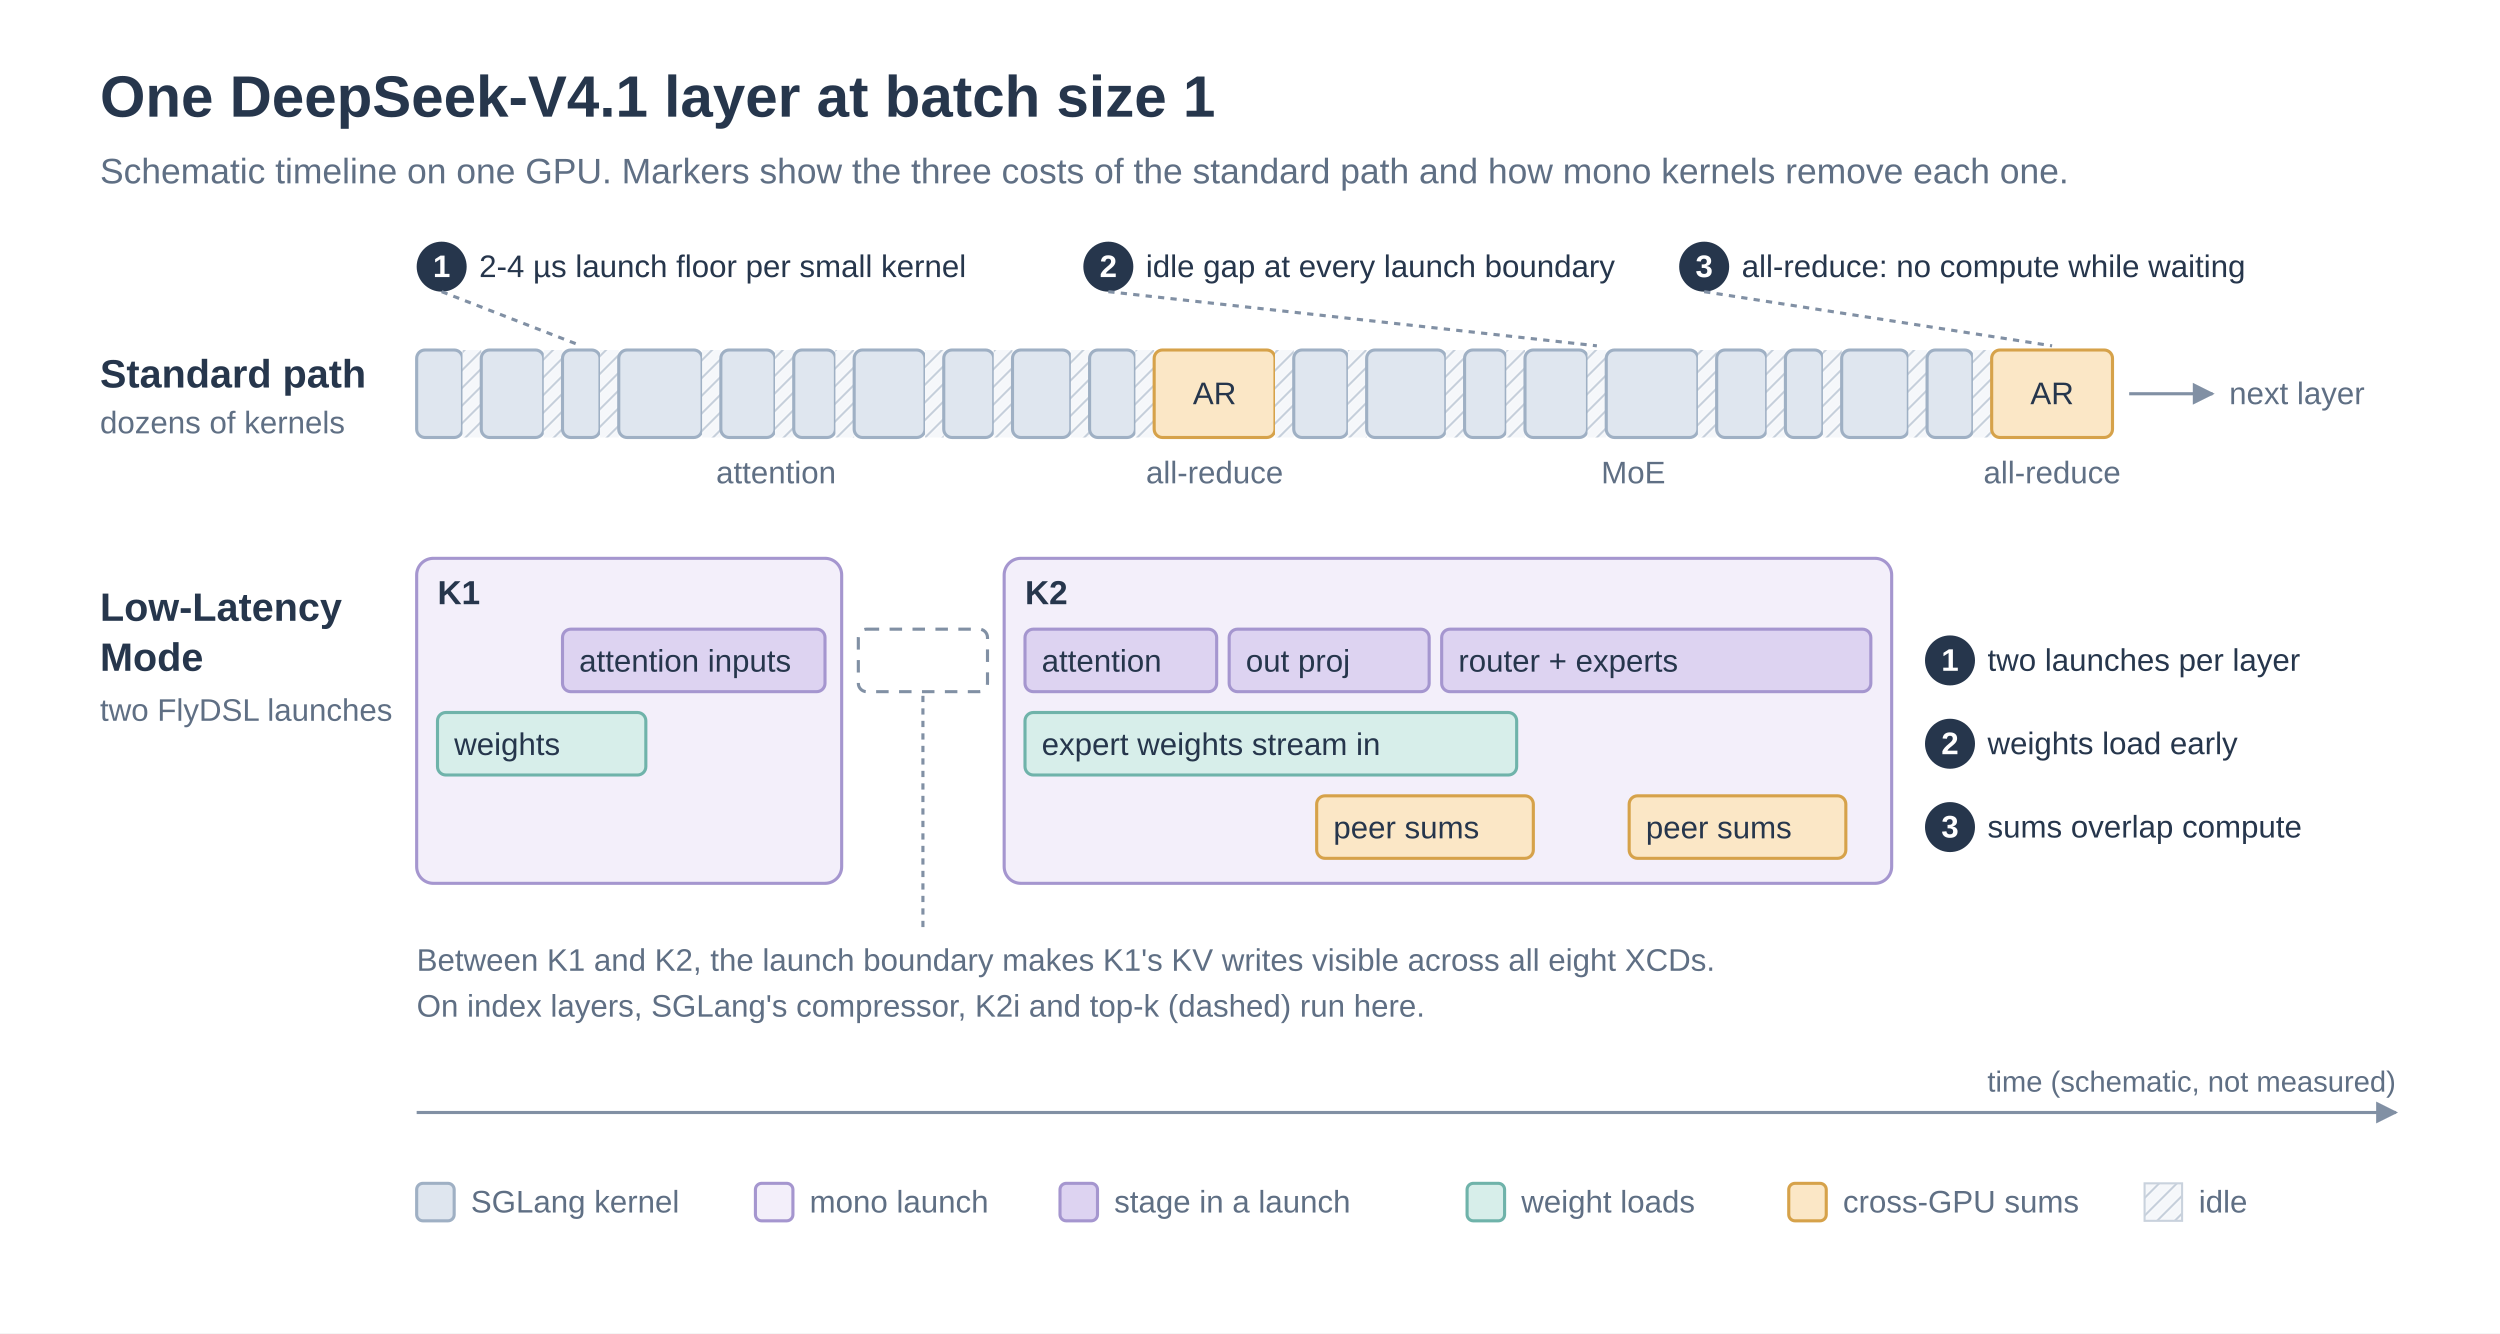
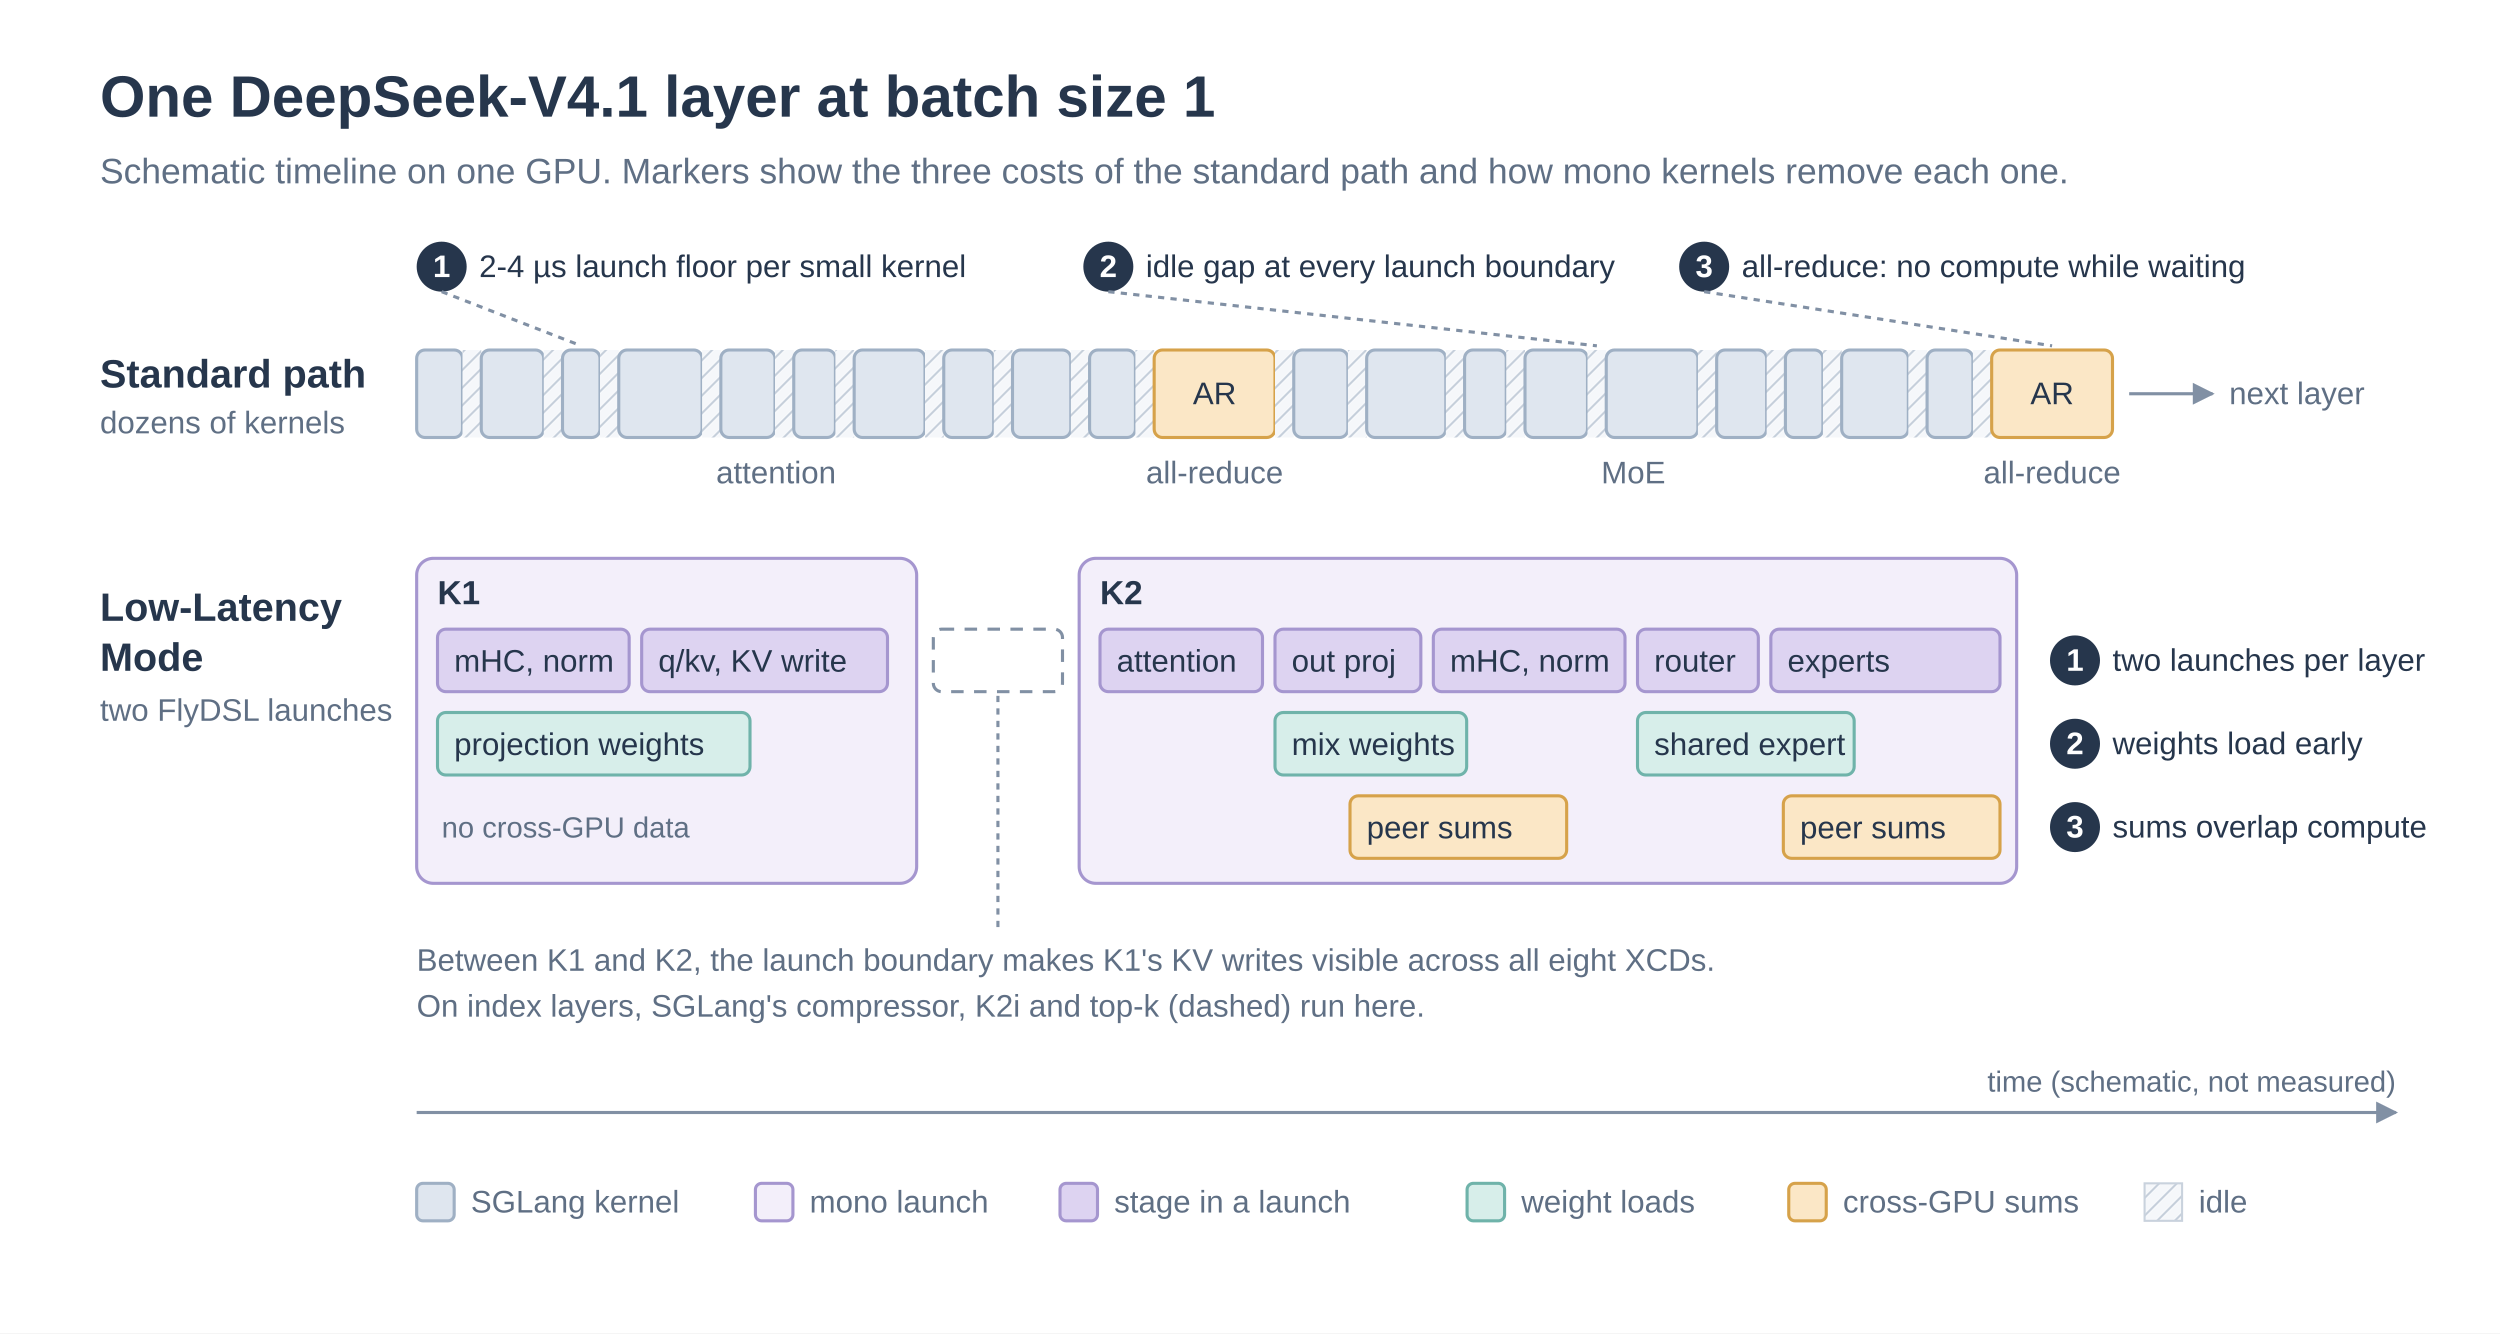
<svg xmlns="http://www.w3.org/2000/svg" width="1200" height="640" viewBox="0 0 1200 640" role="img" aria-labelledby="title desc">
  <defs>
    <pattern id="idle" width="6" height="6" patternUnits="userSpaceOnUse" patternTransform="rotate(45)">
      <rect width="6" height="6" fill="#f5f7fa" />
      <line x1="0" y1="0" x2="0" y2="6" stroke="#c9d2dd" stroke-width="2" />
    </pattern>
    <marker id="arrow" viewBox="0 0 10 10" refX="9" refY="5" markerWidth="7" markerHeight="7" orient="auto">
      <path d="M0 0 10 5 0 10" fill="#8190a4" />
    </marker>
  </defs>
  <rect width="1200" height="640" fill="white" />
  <text x="48.0" y="56.0" text-anchor="start" font-family="Arial, Helvetica, sans-serif" font-size="28" font-weight="700" fill="#26364c">One DeepSeek-V4.1 layer at batch size 1</text>
  <text x="48.0" y="88.0" text-anchor="start" font-family="Arial, Helvetica, sans-serif" font-size="17" font-weight="400" fill="#5f6f84">Schematic timeline on one GPU. Markers show the three costs of the standard path and how mono kernels remove each one.</text>
  <text x="48.0" y="186.0" text-anchor="start" font-family="Arial, Helvetica, sans-serif" font-size="19" font-weight="700" fill="#26364c">Standard path</text>
  <text x="48.0" y="208.0" text-anchor="start" font-family="Arial, Helvetica, sans-serif" font-size="15" font-weight="400" fill="#5f6f84">dozens of kernels</text>
  <rect x="200.0" y="168.0" width="22.0" height="42.0" rx="4" fill="#dfe6ef" stroke="#9fb0c4" stroke-width="1.5" />
  <rect x="222" y="168" width="9" height="42" fill="url(#idle)" />
  <rect x="231.0" y="168.0" width="30.0" height="42.0" rx="4" fill="#dfe6ef" stroke="#9fb0c4" stroke-width="1.5" />
  <rect x="261" y="168" width="9" height="42" fill="url(#idle)" />
  <rect x="270.0" y="168.0" width="18.0" height="42.0" rx="4" fill="#dfe6ef" stroke="#9fb0c4" stroke-width="1.5" />
  <rect x="288" y="168" width="9" height="42" fill="url(#idle)" />
  <rect x="297.0" y="168.0" width="40.0" height="42.0" rx="4" fill="#dfe6ef" stroke="#9fb0c4" stroke-width="1.5" />
  <rect x="337" y="168" width="9" height="42" fill="url(#idle)" />
  <rect x="346.0" y="168.0" width="26.0" height="42.0" rx="4" fill="#dfe6ef" stroke="#9fb0c4" stroke-width="1.5" />
  <rect x="372" y="168" width="9" height="42" fill="url(#idle)" />
  <rect x="381.0" y="168.0" width="20.0" height="42.0" rx="4" fill="#dfe6ef" stroke="#9fb0c4" stroke-width="1.5" />
  <rect x="401" y="168" width="9" height="42" fill="url(#idle)" />
  <rect x="410.0" y="168.0" width="34.0" height="42.0" rx="4" fill="#dfe6ef" stroke="#9fb0c4" stroke-width="1.5" />
  <rect x="444" y="168" width="9" height="42" fill="url(#idle)" />
  <rect x="453.0" y="168.0" width="24.0" height="42.0" rx="4" fill="#dfe6ef" stroke="#9fb0c4" stroke-width="1.5" />
  <rect x="477" y="168" width="9" height="42" fill="url(#idle)" />
  <rect x="486.0" y="168.0" width="28.0" height="42.0" rx="4" fill="#dfe6ef" stroke="#9fb0c4" stroke-width="1.5" />
  <rect x="514" y="168" width="9" height="42" fill="url(#idle)" />
  <rect x="523.0" y="168.0" width="22.0" height="42.0" rx="4" fill="#dfe6ef" stroke="#9fb0c4" stroke-width="1.5" />
  <rect x="545" y="168" width="9" height="42" fill="url(#idle)" />
  <rect x="554.0" y="168.0" width="58.0" height="42.0" rx="4" fill="#fbe7c6" stroke="#d6a24a" stroke-width="1.5" />
  <text x="583.0" y="194.0" text-anchor="middle" font-family="Arial, Helvetica, sans-serif" font-size="15" font-weight="400" fill="#26364c">AR</text>
  <rect x="612" y="168" width="9" height="42" fill="url(#idle)" />
  <rect x="621.0" y="168.0" width="26.0" height="42.0" rx="4" fill="#dfe6ef" stroke="#9fb0c4" stroke-width="1.5" />
  <rect x="647" y="168" width="9" height="42" fill="url(#idle)" />
  <rect x="656.0" y="168.0" width="38.0" height="42.0" rx="4" fill="#dfe6ef" stroke="#9fb0c4" stroke-width="1.5" />
  <rect x="694" y="168" width="9" height="42" fill="url(#idle)" />
  <rect x="703.0" y="168.0" width="20.0" height="42.0" rx="4" fill="#dfe6ef" stroke="#9fb0c4" stroke-width="1.5" />
  <rect x="723" y="168" width="9" height="42" fill="url(#idle)" />
  <rect x="732.0" y="168.0" width="30.0" height="42.0" rx="4" fill="#dfe6ef" stroke="#9fb0c4" stroke-width="1.5" />
  <rect x="762" y="168" width="9" height="42" fill="url(#idle)" />
  <rect x="771.0" y="168.0" width="44.0" height="42.0" rx="4" fill="#dfe6ef" stroke="#9fb0c4" stroke-width="1.5" />
  <rect x="815" y="168" width="9" height="42" fill="url(#idle)" />
  <rect x="824.0" y="168.0" width="24.0" height="42.0" rx="4" fill="#dfe6ef" stroke="#9fb0c4" stroke-width="1.5" />
  <rect x="848" y="168" width="9" height="42" fill="url(#idle)" />
  <rect x="857.0" y="168.0" width="18.0" height="42.0" rx="4" fill="#dfe6ef" stroke="#9fb0c4" stroke-width="1.5" />
  <rect x="875" y="168" width="9" height="42" fill="url(#idle)" />
  <rect x="884.0" y="168.0" width="32.0" height="42.0" rx="4" fill="#dfe6ef" stroke="#9fb0c4" stroke-width="1.5" />
  <rect x="916" y="168" width="9" height="42" fill="url(#idle)" />
  <rect x="925.0" y="168.0" width="22.0" height="42.0" rx="4" fill="#dfe6ef" stroke="#9fb0c4" stroke-width="1.5" />
  <rect x="947" y="168" width="9" height="42" fill="url(#idle)" />
  <rect x="956.0" y="168.0" width="58.0" height="42.0" rx="4" fill="#fbe7c6" stroke="#d6a24a" stroke-width="1.5" />
  <text x="985.0" y="194.0" text-anchor="middle" font-family="Arial, Helvetica, sans-serif" font-size="15" font-weight="400" fill="#26364c">AR</text>
  <text x="372.5" y="232.0" text-anchor="middle" font-family="Arial, Helvetica, sans-serif" font-size="15" font-weight="400" fill="#5f6f84">attention</text>
  <text x="583.0" y="232.0" text-anchor="middle" font-family="Arial, Helvetica, sans-serif" font-size="15" font-weight="400" fill="#5f6f84">all-reduce</text>
  <text x="784.0" y="232.0" text-anchor="middle" font-family="Arial, Helvetica, sans-serif" font-size="15" font-weight="400" fill="#5f6f84">MoE</text>
  <text x="985.0" y="232.0" text-anchor="middle" font-family="Arial, Helvetica, sans-serif" font-size="15" font-weight="400" fill="#5f6f84">all-reduce</text>
  <path d="M1022.0 189.0 L1062.0 189.0" stroke="#8190a4" stroke-width="1.5" fill="none" marker-end="url(#arrow)" />
  <text x="1070.0" y="194.0" text-anchor="start" font-family="Arial, Helvetica, sans-serif" font-size="15" font-weight="400" fill="#5f6f84">next layer</text>
  <circle cx="212.0" cy="128.0" r="12" fill="#26364c" />
  <text x="212.0" y="133.0" text-anchor="middle" font-family="Arial, Helvetica, sans-serif" font-size="15" font-weight="700" fill="#ffffff">1</text>
  <text x="230.0" y="133.0" text-anchor="start" font-family="Arial, Helvetica, sans-serif" font-size="15" font-weight="400" fill="#26364c">2-4 µs launch floor per small kernel</text>
  <path d="M212.0 140.0 L279.0 166.0" stroke="#8190a4" stroke-width="1.5" fill="none" stroke-dasharray="3 3" />
  <circle cx="532.0" cy="128.0" r="12" fill="#26364c" />
  <text x="532.0" y="133.0" text-anchor="middle" font-family="Arial, Helvetica, sans-serif" font-size="15" font-weight="700" fill="#ffffff">2</text>
  <text x="550.0" y="133.0" text-anchor="start" font-family="Arial, Helvetica, sans-serif" font-size="15" font-weight="400" fill="#26364c">idle gap at every launch boundary</text>
  <path d="M532.0 140.0 L766.5 166.0" stroke="#8190a4" stroke-width="1.5" fill="none" stroke-dasharray="3 3" />
  <circle cx="818.0" cy="128.0" r="12" fill="#26364c" />
  <text x="818.0" y="133.0" text-anchor="middle" font-family="Arial, Helvetica, sans-serif" font-size="15" font-weight="700" fill="#ffffff">3</text>
  <text x="836.0" y="133.0" text-anchor="start" font-family="Arial, Helvetica, sans-serif" font-size="15" font-weight="400" fill="#26364c">all-reduce: no compute while waiting</text>
  <path d="M818.0 140.0 L985.0 166.0" stroke="#8190a4" stroke-width="1.5" fill="none" stroke-dasharray="3 3" />
  <text x="48.0" y="298.0" text-anchor="start" font-family="Arial, Helvetica, sans-serif" font-size="19" font-weight="700" fill="#26364c">Low-Latency</text>
  <text x="48.0" y="322.0" text-anchor="start" font-family="Arial, Helvetica, sans-serif" font-size="19" font-weight="700" fill="#26364c">Mode</text>
  <text x="48.0" y="346.0" text-anchor="start" font-family="Arial, Helvetica, sans-serif" font-size="15" font-weight="400" fill="#5f6f84">two FlyDSL launches</text>
-   <rect x="200.0" y="268.0" width="204.0" height="156.0" rx="8" fill="#f3effa" stroke="#a596cf" stroke-width="1.5" />
+   <rect x="200.0" y="268.0" width="240.0" height="156.0" rx="8" fill="#f3effa" stroke="#a596cf" stroke-width="1.5" />
  <text x="210.0" y="290.0" text-anchor="start" font-family="Arial, Helvetica, sans-serif" font-size="16" font-weight="700" fill="#26364c">K1</text>
-   <rect x="482.0" y="268.0" width="426.0" height="156.0" rx="8" fill="#f3effa" stroke="#a596cf" stroke-width="1.5" />
-   <text x="492.0" y="290.0" text-anchor="start" font-family="Arial, Helvetica, sans-serif" font-size="16" font-weight="700" fill="#26364c">K2</text>
-   <rect x="270.0" y="302.0" width="126.0" height="30.0" rx="4" fill="#ddd3f1" stroke="#a596cf" stroke-width="1.5" />
-   <text x="278.0" y="322.4" text-anchor="start" font-family="Arial, Helvetica, sans-serif" font-size="15" font-weight="400" fill="#26364c">attention inputs</text>
-   <rect x="210.0" y="342.0" width="100.0" height="30.0" rx="4" fill="#d7eeea" stroke="#6fb3aa" stroke-width="1.5" />
-   <text x="218.0" y="362.4" text-anchor="start" font-family="Arial, Helvetica, sans-serif" font-size="15" font-weight="400" fill="#26364c">weights</text>
-   <rect x="412.0" y="302.0" width="62.0" height="30.0" rx="4" fill="#ffffff" stroke="#8190a4" stroke-width="1.5" stroke-dasharray="6 5" />
-   <rect x="492.0" y="302.0" width="92.0" height="30.0" rx="4" fill="#ddd3f1" stroke="#a596cf" stroke-width="1.5" />
-   <text x="500.0" y="322.4" text-anchor="start" font-family="Arial, Helvetica, sans-serif" font-size="15" font-weight="400" fill="#26364c">attention</text>
-   <rect x="590.0" y="302.0" width="96.0" height="30.0" rx="4" fill="#ddd3f1" stroke="#a596cf" stroke-width="1.5" />
-   <text x="598.0" y="322.4" text-anchor="start" font-family="Arial, Helvetica, sans-serif" font-size="15" font-weight="400" fill="#26364c">out proj</text>
-   <rect x="692.0" y="302.0" width="206.0" height="30.0" rx="4" fill="#ddd3f1" stroke="#a596cf" stroke-width="1.5" />
-   <text x="700.0" y="322.4" text-anchor="start" font-family="Arial, Helvetica, sans-serif" font-size="15" font-weight="400" fill="#26364c">router + experts</text>
-   <rect x="492.0" y="342.0" width="236.0" height="30.0" rx="4" fill="#d7eeea" stroke="#6fb3aa" stroke-width="1.5" />
-   <text x="500.0" y="362.4" text-anchor="start" font-family="Arial, Helvetica, sans-serif" font-size="15" font-weight="400" fill="#26364c">expert weights stream in</text>
-   <rect x="632.0" y="382.0" width="104.0" height="30.0" rx="4" fill="#fbe7c6" stroke="#d6a24a" stroke-width="1.5" />
-   <text x="640.0" y="402.4" text-anchor="start" font-family="Arial, Helvetica, sans-serif" font-size="15" font-weight="400" fill="#26364c">peer sums</text>
-   <rect x="782.0" y="382.0" width="104.0" height="30.0" rx="4" fill="#fbe7c6" stroke="#d6a24a" stroke-width="1.5" />
-   <text x="790.0" y="402.4" text-anchor="start" font-family="Arial, Helvetica, sans-serif" font-size="15" font-weight="400" fill="#26364c">peer sums</text>
-   <circle cx="936.0" cy="317.0" r="12" fill="#26364c" />
-   <text x="936.0" y="322.0" text-anchor="middle" font-family="Arial, Helvetica, sans-serif" font-size="15" font-weight="700" fill="#ffffff">1</text>
-   <text x="954.0" y="322.0" text-anchor="start" font-family="Arial, Helvetica, sans-serif" font-size="15" font-weight="400" fill="#26364c">two launches per layer</text>
-   <circle cx="936.0" cy="357.0" r="12" fill="#26364c" />
-   <text x="936.0" y="362.0" text-anchor="middle" font-family="Arial, Helvetica, sans-serif" font-size="15" font-weight="700" fill="#ffffff">2</text>
-   <text x="954.0" y="362.0" text-anchor="start" font-family="Arial, Helvetica, sans-serif" font-size="15" font-weight="400" fill="#26364c">weights load early</text>
-   <circle cx="936.0" cy="397.0" r="12" fill="#26364c" />
-   <text x="936.0" y="402.0" text-anchor="middle" font-family="Arial, Helvetica, sans-serif" font-size="15" font-weight="700" fill="#ffffff">3</text>
-   <text x="954.0" y="402.0" text-anchor="start" font-family="Arial, Helvetica, sans-serif" font-size="15" font-weight="400" fill="#26364c">sums overlap compute</text>
-   <path d="M443.0 334.0 L443.0 446.0" stroke="#8190a4" stroke-width="1.5" fill="none" stroke-dasharray="3 3" />
+   <rect x="518.0" y="268.0" width="450.0" height="156.0" rx="8" fill="#f3effa" stroke="#a596cf" stroke-width="1.5" />
+   <text x="528.0" y="290.0" text-anchor="start" font-family="Arial, Helvetica, sans-serif" font-size="16" font-weight="700" fill="#26364c">K2</text>
+   <rect x="210.0" y="302.0" width="92.0" height="30.0" rx="4" fill="#ddd3f1" stroke="#a596cf" stroke-width="1.5" />
+   <text x="218.0" y="322.4" text-anchor="start" font-family="Arial, Helvetica, sans-serif" font-size="15" font-weight="400" fill="#26364c">mHC, norm</text>
+   <rect x="308.0" y="302.0" width="118.0" height="30.0" rx="4" fill="#ddd3f1" stroke="#a596cf" stroke-width="1.5" />
+   <text x="316.0" y="322.4" text-anchor="start" font-family="Arial, Helvetica, sans-serif" font-size="15" font-weight="400" fill="#26364c">q/kv, KV write</text>
+   <rect x="210.0" y="342.0" width="150.0" height="30.0" rx="4" fill="#d7eeea" stroke="#6fb3aa" stroke-width="1.5" />
+   <text x="218.0" y="362.4" text-anchor="start" font-family="Arial, Helvetica, sans-serif" font-size="15" font-weight="400" fill="#26364c">projection weights</text>
+   <text x="212.0" y="402.0" text-anchor="start" font-family="Arial, Helvetica, sans-serif" font-size="14" font-weight="400" fill="#5f6f84">no cross-GPU data</text>
+   <rect x="448.0" y="302.0" width="62.0" height="30.0" rx="4" fill="#ffffff" stroke="#8190a4" stroke-width="1.5" stroke-dasharray="6 5" />
+   <rect x="528.0" y="302.0" width="78.0" height="30.0" rx="4" fill="#ddd3f1" stroke="#a596cf" stroke-width="1.5" />
+   <text x="536.0" y="322.4" text-anchor="start" font-family="Arial, Helvetica, sans-serif" font-size="15" font-weight="400" fill="#26364c">attention</text>
+   <rect x="612.0" y="302.0" width="70.0" height="30.0" rx="4" fill="#ddd3f1" stroke="#a596cf" stroke-width="1.5" />
+   <text x="620.0" y="322.4" text-anchor="start" font-family="Arial, Helvetica, sans-serif" font-size="15" font-weight="400" fill="#26364c">out proj</text>
+   <rect x="688.0" y="302.0" width="92.0" height="30.0" rx="4" fill="#ddd3f1" stroke="#a596cf" stroke-width="1.5" />
+   <text x="696.0" y="322.4" text-anchor="start" font-family="Arial, Helvetica, sans-serif" font-size="15" font-weight="400" fill="#26364c">mHC, norm</text>
+   <rect x="786.0" y="302.0" width="58.0" height="30.0" rx="4" fill="#ddd3f1" stroke="#a596cf" stroke-width="1.5" />
+   <text x="794.0" y="322.4" text-anchor="start" font-family="Arial, Helvetica, sans-serif" font-size="15" font-weight="400" fill="#26364c">router</text>
+   <rect x="850.0" y="302.0" width="110.0" height="30.0" rx="4" fill="#ddd3f1" stroke="#a596cf" stroke-width="1.5" />
+   <text x="858.0" y="322.4" text-anchor="start" font-family="Arial, Helvetica, sans-serif" font-size="15" font-weight="400" fill="#26364c">experts</text>
+   <rect x="612.0" y="342.0" width="92.0" height="30.0" rx="4" fill="#d7eeea" stroke="#6fb3aa" stroke-width="1.5" />
+   <text x="620.0" y="362.4" text-anchor="start" font-family="Arial, Helvetica, sans-serif" font-size="15" font-weight="400" fill="#26364c">mix weights</text>
+   <rect x="786.0" y="342.0" width="104.0" height="30.0" rx="4" fill="#d7eeea" stroke="#6fb3aa" stroke-width="1.5" />
+   <text x="794.0" y="362.4" text-anchor="start" font-family="Arial, Helvetica, sans-serif" font-size="15" font-weight="400" fill="#26364c">shared expert</text>
+   <rect x="648.0" y="382.0" width="104.0" height="30.0" rx="4" fill="#fbe7c6" stroke="#d6a24a" stroke-width="1.5" />
+   <text x="656.0" y="402.4" text-anchor="start" font-family="Arial, Helvetica, sans-serif" font-size="15" font-weight="400" fill="#26364c">peer sums</text>
+   <rect x="856.0" y="382.0" width="104.0" height="30.0" rx="4" fill="#fbe7c6" stroke="#d6a24a" stroke-width="1.5" />
+   <text x="864.0" y="402.4" text-anchor="start" font-family="Arial, Helvetica, sans-serif" font-size="15" font-weight="400" fill="#26364c">peer sums</text>
+   <circle cx="996.0" cy="317.0" r="12" fill="#26364c" />
+   <text x="996.0" y="322.0" text-anchor="middle" font-family="Arial, Helvetica, sans-serif" font-size="15" font-weight="700" fill="#ffffff">1</text>
+   <text x="1014.0" y="322.0" text-anchor="start" font-family="Arial, Helvetica, sans-serif" font-size="15" font-weight="400" fill="#26364c">two launches per layer</text>
+   <circle cx="996.0" cy="357.0" r="12" fill="#26364c" />
+   <text x="996.0" y="362.0" text-anchor="middle" font-family="Arial, Helvetica, sans-serif" font-size="15" font-weight="700" fill="#ffffff">2</text>
+   <text x="1014.0" y="362.0" text-anchor="start" font-family="Arial, Helvetica, sans-serif" font-size="15" font-weight="400" fill="#26364c">weights load early</text>
+   <circle cx="996.0" cy="397.0" r="12" fill="#26364c" />
+   <text x="996.0" y="402.0" text-anchor="middle" font-family="Arial, Helvetica, sans-serif" font-size="15" font-weight="700" fill="#ffffff">3</text>
+   <text x="1014.0" y="402.0" text-anchor="start" font-family="Arial, Helvetica, sans-serif" font-size="15" font-weight="400" fill="#26364c">sums overlap compute</text>
+   <path d="M479.0 334.0 L479.0 446.0" stroke="#8190a4" stroke-width="1.5" fill="none" stroke-dasharray="3 3" />
  <text x="200.0" y="466.0" text-anchor="start" font-family="Arial, Helvetica, sans-serif" font-size="15" font-weight="400" fill="#5f6f84">Between K1 and K2, the launch boundary makes K1's KV writes visible across all eight XCDs.</text>
  <text x="200.0" y="488.0" text-anchor="start" font-family="Arial, Helvetica, sans-serif" font-size="15" font-weight="400" fill="#5f6f84">On index layers, SGLang's compressor, K2i and top-k (dashed) run here.</text>
  <path d="M200.0 534.0 L1150.0 534.0" stroke="#8190a4" stroke-width="1.5" fill="none" marker-end="url(#arrow)" />
  <text x="1150.0" y="524.0" text-anchor="end" font-family="Arial, Helvetica, sans-serif" font-size="14" font-weight="400" fill="#5f6f84">time (schematic, not measured)</text>
  <rect x="200.0" y="568.0" width="18.0" height="18.0" rx="3" fill="#dfe6ef" stroke="#9fb0c4" stroke-width="1.5" />
  <text x="226.0" y="582.0" text-anchor="start" font-family="Arial, Helvetica, sans-serif" font-size="15" font-weight="400" fill="#5f6f84">SGLang kernel</text>
  <rect x="362.6" y="568.0" width="18.0" height="18.0" rx="3" fill="#f3effa" stroke="#a596cf" stroke-width="1.5" />
  <text x="388.6" y="582.0" text-anchor="start" font-family="Arial, Helvetica, sans-serif" font-size="15" font-weight="400" fill="#5f6f84">mono launch</text>
  <rect x="508.8" y="568.0" width="18.0" height="18.0" rx="3" fill="#ddd3f1" stroke="#a596cf" stroke-width="1.5" />
  <text x="534.8" y="582.0" text-anchor="start" font-family="Arial, Helvetica, sans-serif" font-size="15" font-weight="400" fill="#5f6f84">stage in a launch</text>
  <rect x="704.2" y="568.0" width="18.0" height="18.0" rx="3" fill="#d7eeea" stroke="#6fb3aa" stroke-width="1.5" />
  <text x="730.2" y="582.0" text-anchor="start" font-family="Arial, Helvetica, sans-serif" font-size="15" font-weight="400" fill="#5f6f84">weight loads</text>
  <rect x="858.6" y="568.0" width="18.0" height="18.0" rx="3" fill="#fbe7c6" stroke="#d6a24a" stroke-width="1.5" />
  <text x="884.6" y="582.0" text-anchor="start" font-family="Arial, Helvetica, sans-serif" font-size="15" font-weight="400" fill="#5f6f84">cross-GPU sums</text>
  <rect x="1029.4" y="568" width="18" height="18" fill="url(#idle)" stroke="#c9d2dd" />
  <text x="1055.4" y="582.0" text-anchor="start" font-family="Arial, Helvetica, sans-serif" font-size="15" font-weight="400" fill="#5f6f84">idle</text>
</svg>
